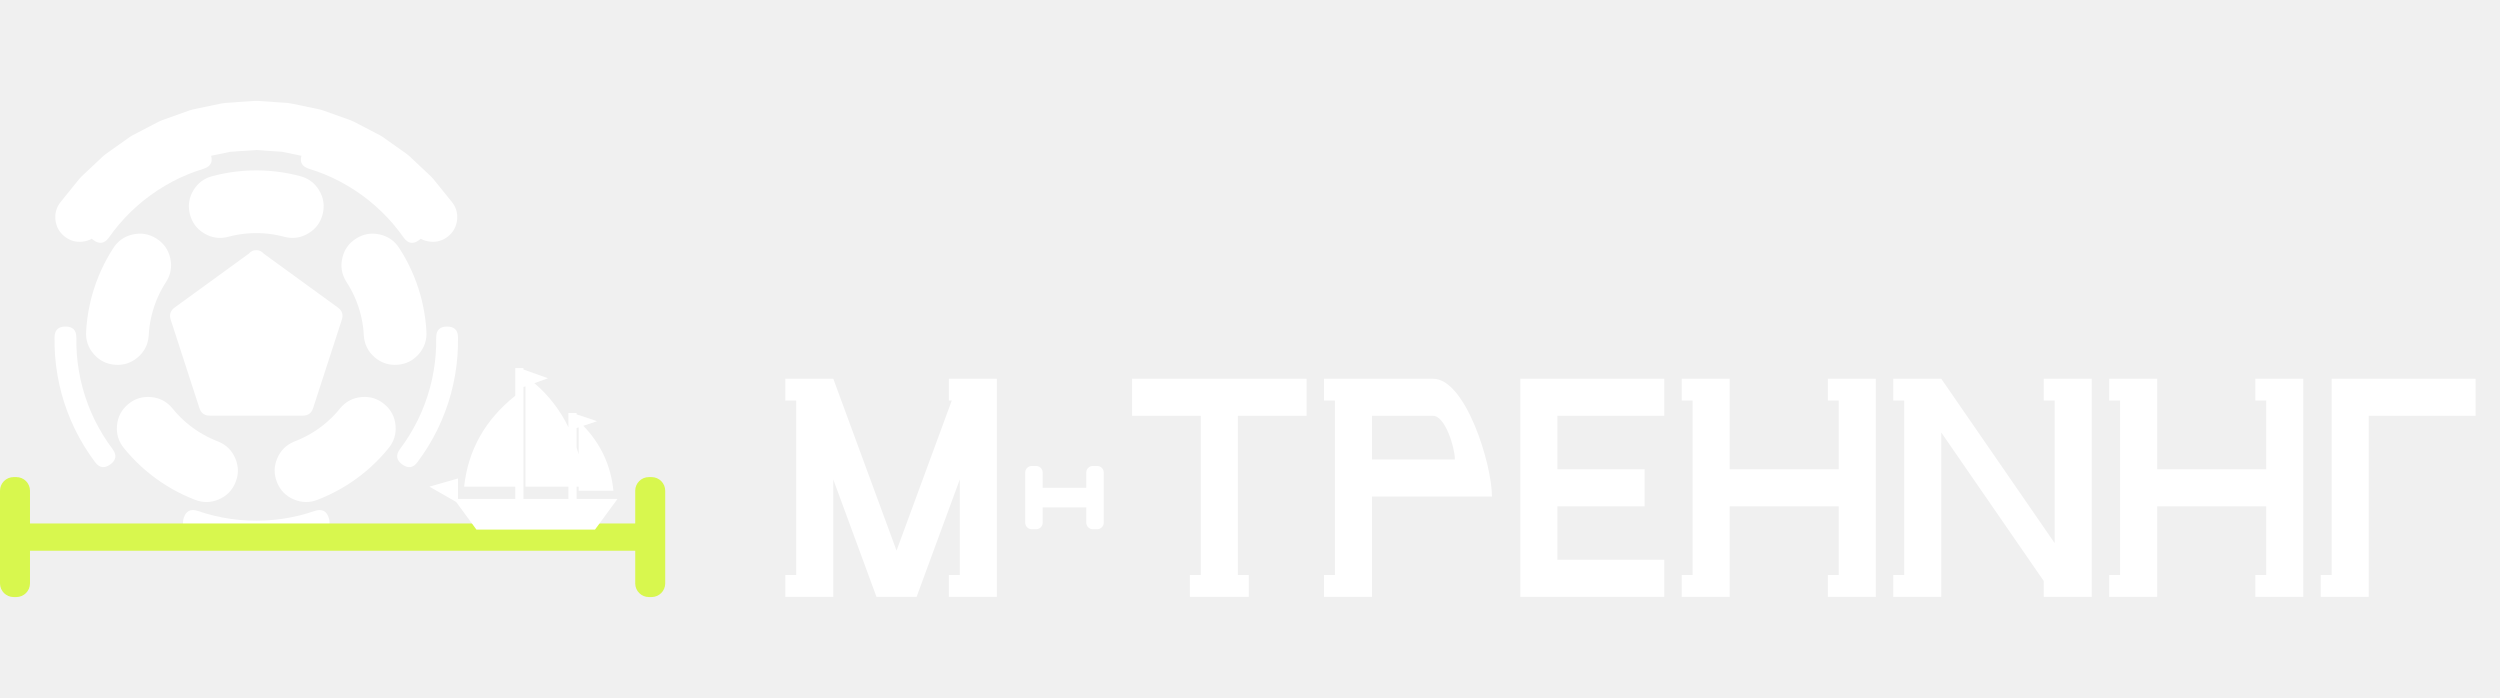
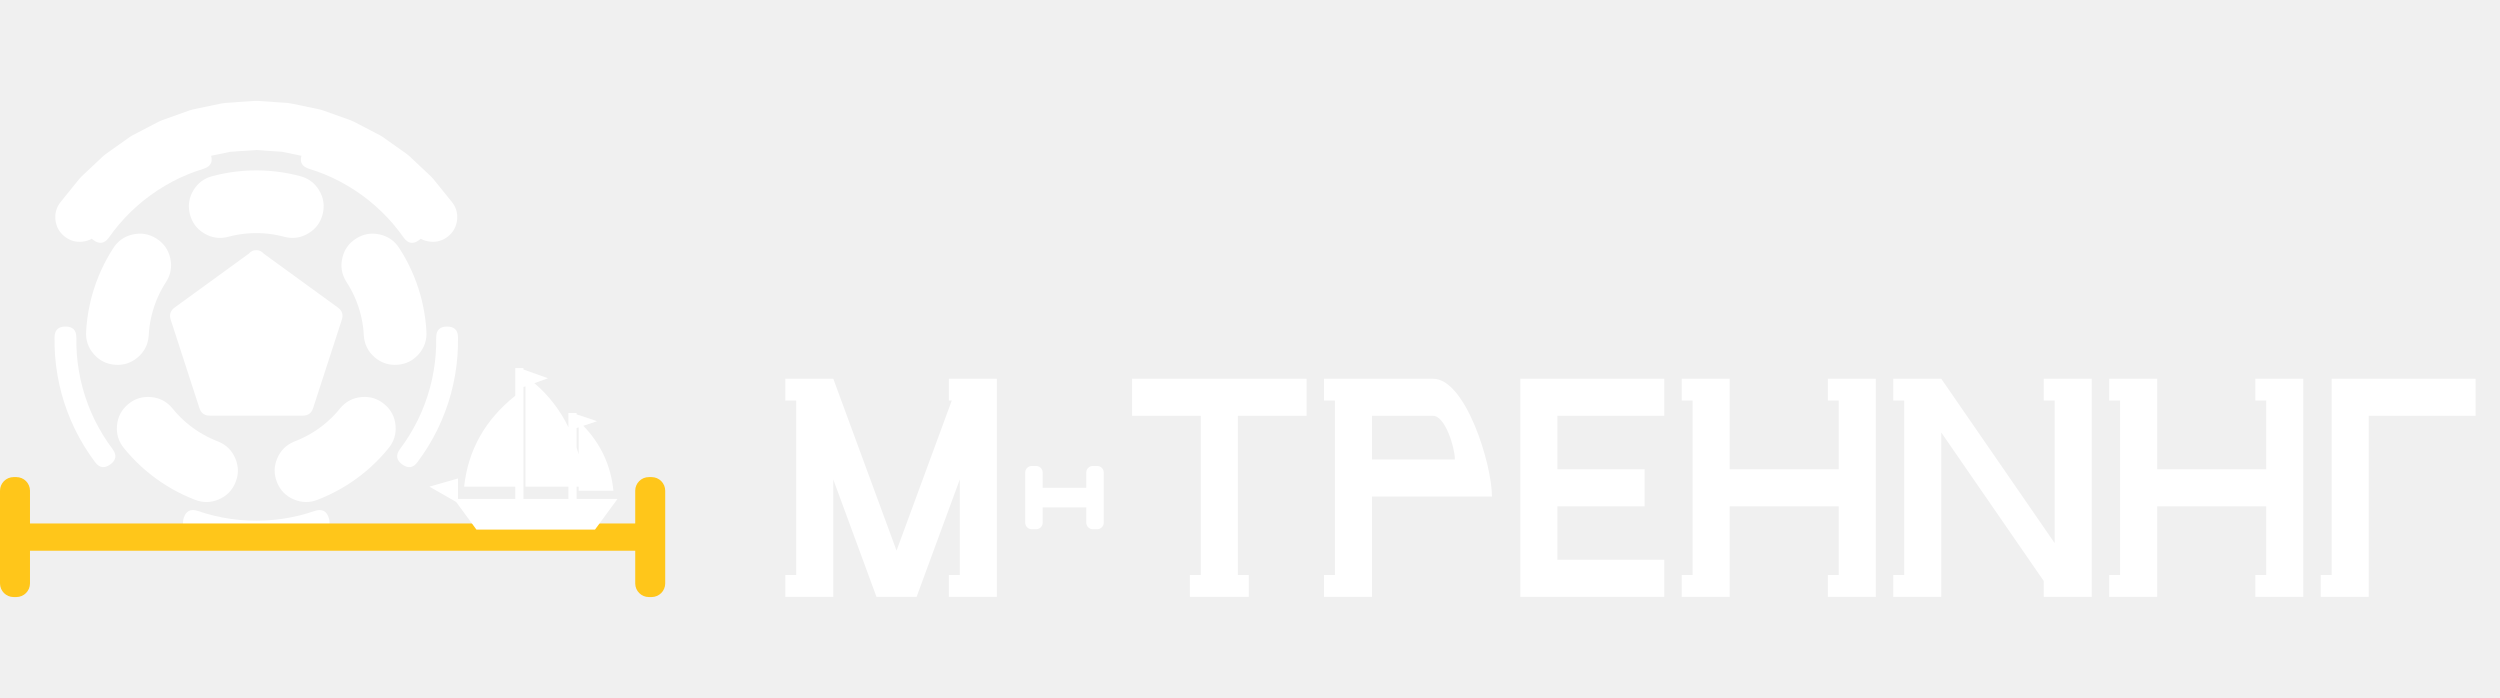
<svg xmlns="http://www.w3.org/2000/svg" viewBox="0 0 917 256" role="img" aria-labelledby="t">
  <g transform="translate(-6 -1)">
    <path fill="#FFFFFF" d="M28.29 75.03 35.09 66.61Q35.48 66.13 35.93 65.71L43.82 58.29Q44.27 57.87 44.77 57.51L53.6 51.25Q54.1 50.89 54.65 50.61L64.25 45.61Q64.8 45.32 65.38 45.12L75.58 41.48Q76.16 41.27 76.77 41.14L87.36 38.93Q87.97 38.81 88.58 38.76L99.38 38.02Q100 37.98 100.62 38.02L111.42 38.76Q112.03 38.81 112.64 38.93L123.23 41.14Q123.84 41.27 124.42 41.48L134.62 45.12Q135.2 45.32 135.75 45.61L145.35 50.61Q145.9 50.89 146.4 51.25L155.23 57.51Q155.73 57.87 156.18 58.29L164.07 65.71Q164.52 66.13 164.91 66.61L171.71 75.03Q174.06 77.93 173.66 81.64Q173.27 85.35 170.37 87.69Q167.47 90.03 163.76 89.64Q161.86 89.43 160.32 88.57Q160.04 88.83 159.71 89.07Q158.1 90.26 156.7 90.04Q155.3 89.83 154.12 88.22L152.21 85.63L150.24 83.2L148.16 80.87L145.96 78.64L143.67 76.52L141.28 74.5L138.79 72.61L136.22 70.83L133.57 69.18L130.84 67.65L128.04 66.25L125.18 64.99L122.26 63.87L119.21 62.86Q115.58 61.65 116.57 58.14L109.57 56.68L100 56.02L90.43 56.68L83.43 58.14Q84.42 61.65 80.79 62.86L77.74 63.87L74.82 64.99L71.96 66.25L69.16 67.65L66.43 69.18L63.78 70.83L61.21 72.61L58.72 74.5L56.33 76.52L54.04 78.64L51.84 80.87L49.76 83.2L47.79 85.63L45.88 88.22Q44.7 89.83 43.3 90.04Q41.9 90.26 40.29 89.07Q39.96 88.83 39.68 88.57Q38.14 89.43 36.24 89.64Q32.53 90.03 29.63 87.69Q26.73 85.35 26.34 81.64Q25.94 77.93 28.29 75.03ZM100 92.78Q101.5 92.67 102.76 94.06L129.93 113.8Q132.28 115.51 131.38 118.27L120.85 150.7Q119.95 153.46 117.05 153.46H82.95Q80.05 153.46 79.15 150.7L68.62 118.27Q67.72 115.51 70.07 113.8L97.24 94.06Q98.5 92.67 100 92.78ZM148.43 165.5 147.21 166.96Q147.07 167.12 146.92 167.28L145.64 168.69Q145.5 168.85 145.35 169.01L144.01 170.37Q143.86 170.52 143.71 170.67L142.32 171.99Q142.17 172.13 142.01 172.28L140.58 173.54Q140.41 173.68 140.25 173.81L138.77 175.02Q138.6 175.16 138.43 175.29L136.91 176.44Q136.74 176.57 136.56 176.69L135 177.78Q134.82 177.9 134.64 178.02L133.04 179.05Q132.86 179.17 132.67 179.28L131.03 180.25Q130.85 180.36 130.66 180.46L128.98 181.37Q128.79 181.48 128.6 181.57L126.89 182.42Q126.7 182.51 126.5 182.6L124.76 183.38Q124.56 183.47 124.37 183.55L122.6 184.27Q118.18 186.06 113.8 184.2Q109.41 182.35 107.62 177.93Q105.83 173.52 107.69 169.13Q109.54 164.75 113.96 162.96L115.52 162.32L116.87 161.71L118.19 161.06L119.49 160.35L120.76 159.6L122.01 158.8L123.22 157.95L124.4 157.06L125.54 156.13L126.65 155.15L127.72 154.14L128.75 153.08L129.74 151.99L130.83 150.69Q133.9 147.05 138.65 146.64Q143.39 146.23 147.04 149.3Q150.68 152.36 151.09 157.11Q151.5 161.85 148.43 165.5ZM37.6 122.51 37.73 120.61Q37.75 120.4 37.77 120.18L37.98 118.29Q38 118.07 38.03 117.86L38.31 115.97Q38.34 115.76 38.38 115.55L38.73 113.67Q38.77 113.46 38.82 113.25L39.23 111.39Q39.28 111.18 39.33 110.97L39.82 109.13Q39.88 108.92 39.94 108.72L40.49 106.89Q40.56 106.69 40.63 106.48L41.25 104.68Q41.32 104.48 41.4 104.28L42.09 102.5Q42.17 102.3 42.25 102.1L43.01 100.35Q43.09 100.15 43.19 99.96L44.01 98.24Q44.1 98.04 44.2 97.85L45.08 96.16Q45.18 95.97 45.29 95.78L46.24 94.13Q46.35 93.94 46.46 93.76L47.47 92.14Q49.99 88.1 54.63 87.02Q59.27 85.94 63.31 88.46Q67.35 90.98 68.43 95.62Q69.51 100.26 66.99 104.31L66.09 105.74L65.36 107.02L64.67 108.33L64.04 109.67L63.45 111.02L62.92 112.4L62.44 113.79L62.01 115.21L61.63 116.64L61.3 118.08L61.04 119.53L60.82 120.99L60.66 122.46L60.54 124.15Q60.2 128.9 56.6 132.02Q53 135.14 48.25 134.8Q43.5 134.46 40.38 130.86Q37.26 127.27 37.6 122.51ZM77.4 184.27 75.63 183.55Q75.44 183.47 75.24 183.38L73.5 182.6Q73.3 182.51 73.11 182.42L71.4 181.57Q71.21 181.48 71.02 181.37L69.34 180.46Q69.15 180.36 68.97 180.25L67.33 179.28Q67.14 179.17 66.96 179.05L65.36 178.02Q65.18 177.9 65 177.78L63.44 176.69Q63.26 176.57 63.09 176.44L61.57 175.29Q61.4 175.16 61.23 175.02L59.75 173.81Q59.59 173.68 59.42 173.54L57.99 172.28Q57.83 172.13 57.68 171.99L56.29 170.67Q56.14 170.52 55.99 170.37L54.65 169.01Q54.5 168.85 54.36 168.69L53.08 167.28Q52.93 167.12 52.79 166.96L51.57 165.5Q48.5 161.85 48.91 157.11Q49.32 152.36 52.96 149.3Q56.61 146.23 61.35 146.64Q66.1 147.05 69.17 150.69L70.26 151.99L71.25 153.08L72.28 154.14L73.35 155.15L74.46 156.13L75.6 157.06L76.78 157.95L77.99 158.8L79.24 159.6L80.51 160.35L81.81 161.06L83.13 161.71L84.48 162.32L86.04 162.96Q90.46 164.75 92.31 169.13Q94.17 173.52 92.38 177.93Q90.59 182.35 86.2 184.2Q81.82 186.06 77.4 184.27ZM84.03 65.58 85.88 65.12Q86.09 65.07 86.3 65.02L88.17 64.63Q88.38 64.59 88.59 64.55L90.47 64.23Q90.68 64.2 90.9 64.17L92.79 63.92Q93 63.89 93.22 63.87L95.12 63.69Q95.33 63.67 95.54 63.66L97.45 63.55Q97.66 63.54 97.88 63.54L99.78 63.5Q100 63.5 100.22 63.5L102.12 63.54Q102.34 63.54 102.55 63.55L104.46 63.66Q104.67 63.67 104.88 63.69L106.78 63.87Q107 63.89 107.21 63.92L109.1 64.17Q109.32 64.2 109.53 64.23L111.41 64.55Q111.62 64.59 111.83 64.63L113.7 65.02Q113.91 65.07 114.12 65.12L115.97 65.58Q120.59 66.72 123.05 70.8Q125.51 74.88 124.36 79.51Q123.21 84.13 119.13 86.59Q115.05 89.05 110.43 87.9L108.79 87.49L107.34 87.19L105.89 86.94L104.42 86.75L102.95 86.61L101.48 86.53L100 86.5L98.52 86.53L97.05 86.61L95.58 86.75L94.11 86.94L92.66 87.19L91.21 87.49L89.57 87.9Q84.95 89.05 80.87 86.59Q76.78 84.13 75.64 79.51Q74.49 74.88 76.95 70.8Q79.41 66.72 84.03 65.58ZM152.53 92.14 153.54 93.76Q153.65 93.94 153.76 94.13L154.71 95.78Q154.82 95.97 154.92 96.16L155.8 97.85Q155.9 98.04 155.99 98.24L156.81 99.96Q156.91 100.15 156.99 100.35L157.75 102.1Q157.83 102.3 157.91 102.5L158.6 104.28Q158.68 104.48 158.75 104.68L159.37 106.48Q159.44 106.69 159.51 106.89L160.06 108.72Q160.12 108.92 160.18 109.13L160.67 110.97Q160.72 111.18 160.77 111.39L161.18 113.25Q161.23 113.46 161.27 113.67L161.62 115.55Q161.66 115.76 161.69 115.97L161.97 117.86Q162 118.07 162.02 118.29L162.23 120.18Q162.25 120.4 162.27 120.61L162.4 122.51Q162.74 127.27 159.62 130.86Q156.5 134.46 151.75 134.8Q147 135.14 143.4 132.02Q139.8 128.9 139.46 124.15L139.34 122.46L139.18 120.99L138.96 119.53L138.7 118.08L138.37 116.64L137.99 115.21L137.56 113.79L137.08 112.4L136.55 111.02L135.96 109.67L135.33 108.33L134.64 107.02L133.91 105.74L133.01 104.31Q130.49 100.26 131.57 95.62Q132.65 90.98 136.69 88.46Q140.73 85.94 145.37 87.02Q150.01 88.1 152.53 92.14ZM124 196 120.84 197Q120.75 197.03 120.66 197.06L117.46 197.91Q117.36 197.93 117.27 197.95L114.03 198.66Q113.94 198.68 113.85 198.69L110.58 199.24Q110.48 199.26 110.39 199.27L107.09 199.66Q107 199.67 106.91 199.68L103.6 199.91Q103.5 199.92 103.41 199.92L100.09 200Q100.05 200 100 200Q99.95 200 99.91 200L96.59 199.92Q96.5 199.92 96.4 199.91L93.09 199.68Q93 199.67 92.91 199.66L89.61 199.27Q89.52 199.26 89.42 199.24L86.15 198.69Q86.06 198.68 85.97 198.66L82.73 197.95Q82.64 197.93 82.54 197.91L79.34 197.06Q79.25 197.03 79.16 197L76 196Q72.19 194.79 73.4 190.97Q74 189.07 75.26 188.42Q76.52 187.77 78.42 188.37L81.49 189.35L84.51 190.16L87.57 190.82L90.65 191.33L93.76 191.7L96.87 191.92L100 192L103.13 191.92L106.24 191.7L109.35 191.33L112.43 190.82L115.49 190.16L118.51 189.35L121.58 188.37Q123.48 187.77 124.74 188.42Q126 189.07 126.6 190.97Q127.81 194.79 124 196ZM173.99 124.8 173.97 128.12Q173.97 128.21 173.96 128.31L173.79 131.62Q173.78 131.71 173.77 131.81L173.44 135.11Q173.43 135.2 173.41 135.3L172.92 138.57Q172.91 138.67 172.89 138.76L172.25 142.01Q172.23 142.11 172.2 142.2L171.41 145.42Q171.38 145.51 171.36 145.6L170.41 148.78Q170.38 148.87 170.35 148.96L169.25 152.09Q169.22 152.17 169.18 152.26L167.94 155.34Q167.9 155.42 167.86 155.51L166.47 158.52Q166.43 158.61 166.39 158.69L164.86 161.63Q164.81 161.71 164.76 161.8L163.1 164.66Q163.05 164.74 163 164.82L161.19 167.61Q161.14 167.69 161.09 167.76L159.16 170.46Q156.82 173.71 153.57 171.38Q150.32 169.05 152.65 165.8L154.53 163.18L156.23 160.55L157.8 157.85L159.25 155.08L160.56 152.24L161.73 149.34L162.77 146.39L163.66 143.4L164.42 140.37L165.02 137.3L165.49 134.21L165.8 131.1L165.97 127.97L165.99 124.75Q166 122.75 167.01 121.76Q168.01 120.77 170.01 120.78Q173.86 120.8 173.99 124.5C173.99 124.57 173.99 124.65 173.99 124.73ZM40.84 170.46 38.91 167.76Q38.86 167.69 38.81 167.61L37 164.82Q36.95 164.74 36.9 164.66L35.24 161.8Q35.19 161.71 35.14 161.63L33.61 158.69Q33.57 158.61 33.53 158.52L32.14 155.51Q32.1 155.42 32.06 155.34L30.82 152.26Q30.78 152.17 30.75 152.09L29.65 148.96Q29.62 148.87 29.59 148.78L28.64 145.6Q28.62 145.51 28.59 145.42L27.8 142.2Q27.77 142.11 27.75 142.01L27.11 138.76Q27.09 138.67 27.08 138.57L26.59 135.3Q26.57 135.2 26.56 135.11L26.23 131.81Q26.22 131.71 26.21 131.62L26.04 128.31Q26.03 128.21 26.03 128.12L26.01 124.8Q26.01 124.77 26.01 124.73C26.01 124.65 26.01 124.57 26.02 124.49Q26.14 120.8 29.99 120.78Q33.99 120.75 34.01 124.75L34.03 127.97L34.2 131.1L34.51 134.21L34.98 137.3L35.58 140.37L36.34 143.4L37.23 146.39L38.27 149.34L39.44 152.24L40.75 155.08L42.2 157.85L43.77 160.55L45.47 163.18L47.35 165.8Q48.51 167.42 48.28 168.82Q48.05 170.21 46.43 171.38Q44.8 172.54 43.41 172.31Q42.01 172.08 40.84 170.46Z" />
-     <path fill="#D8F74E" d="M11 176H12C14.76 176 17 178.24 17 181V193H239V181C239 178.24 241.24 176 244 176H245C247.76 176 250 178.24 250 181V215C250 217.76 247.76 220 245 220H244C241.24 220 239 217.76 239 215V203H17V215C17 217.76 14.76 220 12 220H11C8.24 220 6 217.76 6 215V181C6 178.24 8.24 176 11 176Z" />
+     <path fill="#FFC61A" d="M11 176H12C14.76 176 17 178.24 17 181V193H239V181C239 178.24 241.24 176 244 176H245C247.76 176 250 178.24 250 181V215C250 217.76 247.76 220 245 220H244C241.24 220 239 217.76 239 215V203H17V215C17 217.76 14.76 220 12 220H11C8.24 220 6 217.76 6 215V181C6 178.24 8.24 176 11 176Z" />
    <path fill="#FFFFFF" d="M173.31 185.11 163.5 179.5 174 176.5V184H195V179.5H176.25Q178.4 159.39 195 146.16V136H198V136.54L207 139.75L202 141.54Q209.88 148.23 214.5 157.71V152.5H217.5V153L225 155.5L219.96 157.18Q229.62 167.18 231 181H218.25V179.5H217.5V184H232.5L224.25 195.25H180.75L173.31 185.11ZM198 142.96V184H214.5V179.5H198.75V142.7ZM217.5 158V165.17Q217.9 166.4 218.25 167.66V157.75Z" />
  </g>
  <g transform="translate(292.05 138.92) scale(0.8)">
    <path fill="#FFFFFF" d="M-5 0H17L46 78.8L71.32 10H70V0H92V100H70V90H75V46.2L55.2 100H36.8L17 46.2V100H-5V90H0V10H-5ZM503 0H525L577 75.36V10H572V0H594V100H572V92.75L525 24.64V100H503V90H508V10H503ZM406 0H428V41.5H478V10H473V0H495V100H473V90H478V58.5H428V100H406V90H411V10H406ZM602 0H624V41.5H674V10H669V0H691V100H669V90H674V58.5H624V100H602V90H607V10H602ZM242 0H292C306.91 0 319 39.09 319 54H264V100H242V90H247V10H242ZM332 0H398V17H349V41.5H389V58.5H349V83H398V100H332ZM154 0H234V17H202.5V90H207.5V100H180.5V90H185.5V17H154ZM704 0H770V17H721V100H699V90H704ZM264 17V37H302C302 31.48 297.52 17 292 17ZM113 50H133V43C133 41.34 134.34 40 136 40H138C139.66 40 141 41.34 141 43V66C141 67.66 139.66 69 138 69H136C134.34 69 133 67.66 133 66V59H113V66C113 67.66 111.66 69 110 69H108C106.34 69 105 67.66 105 66V43C105 41.34 106.34 40 108 40H110C111.66 40 113 41.34 113 43Z" />
  </g>
</svg>
